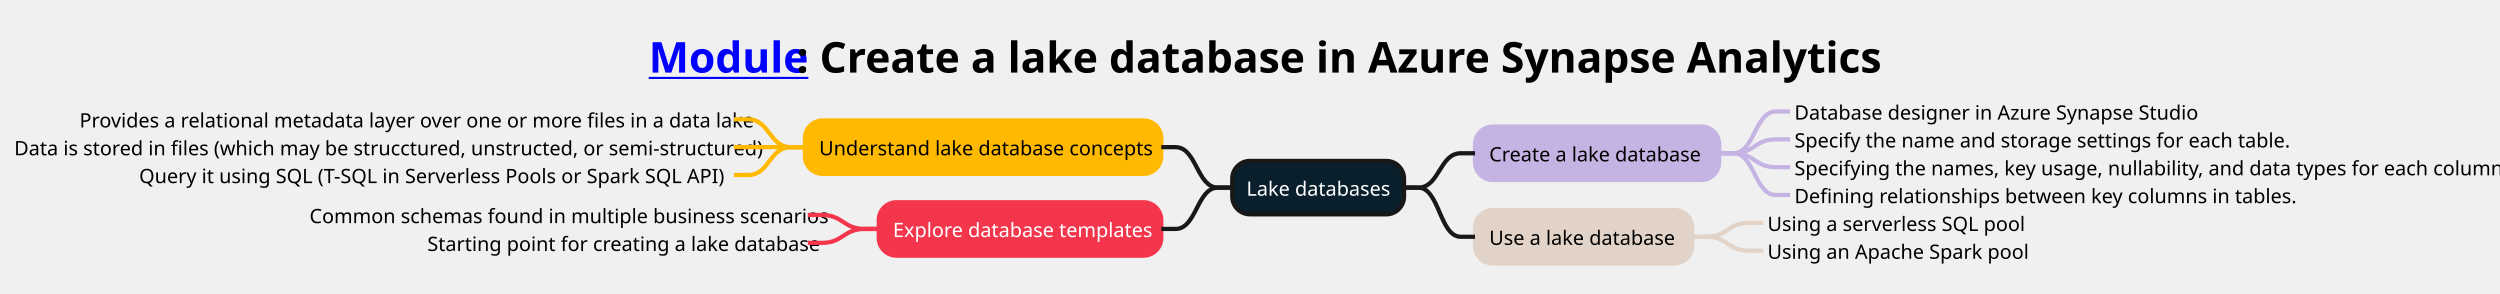
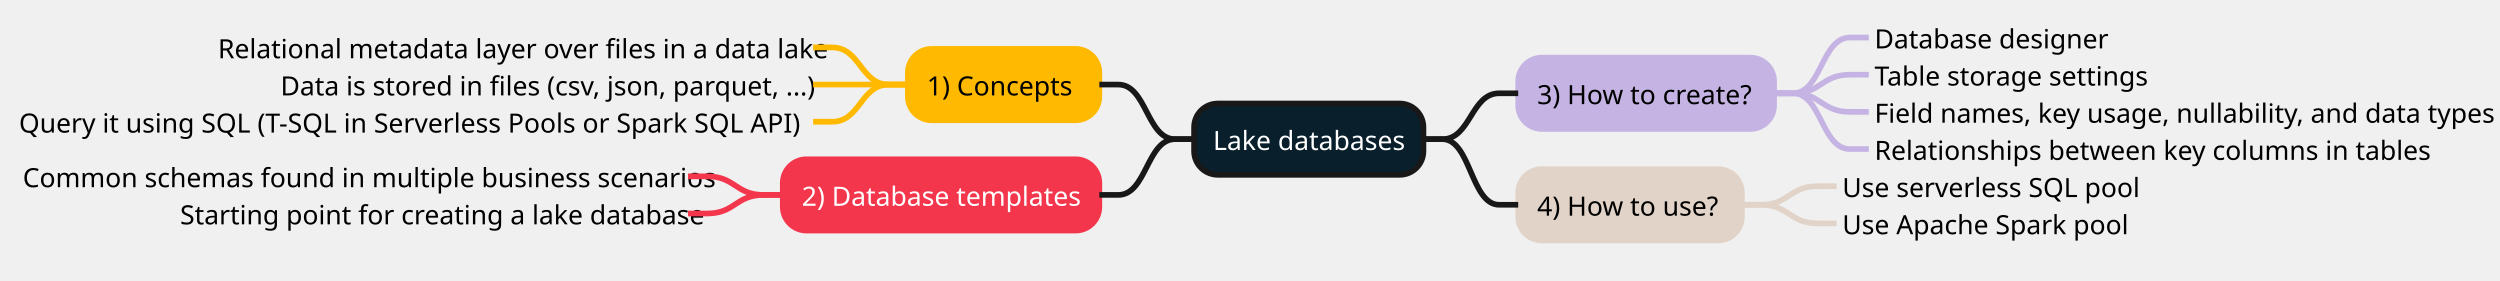
- <svg xmlns="http://www.w3.org/2000/svg" xmlns:xlink="http://www.w3.org/1999/xlink" contentStyleType="text/css" height="207px" preserveAspectRatio="none" style="width:1761px;height:207px;background:#FFFFFF;" version="1.1" viewBox="0 0 1761 207" width="1761px" zoomAndPan="magnify">
+ <svg xmlns="http://www.w3.org/2000/svg" contentStyleType="text/css" height="148px" preserveAspectRatio="none" style="width:1319px;height:148px;background:#FFFFFF;" version="1.1" viewBox="0 0 1319 148" width="1319px" zoomAndPan="magnify">
  <defs />
  <g>
-     <rect fill="none" height="47.734" id="_title" style="stroke:none;stroke-width:1.0;" width="854" x="452" y="15" />
-     <a href="https://learn.microsoft.com/training/modules/create-metadata-objects-azure-synapse-serverless-sql-pools/" target="_top" title="https://learn.microsoft.com/training/modules/create-metadata-objects-azure-synapse-serverless-sql-pools/" xlink:actuate="onRequest" xlink:href="https://learn.microsoft.com/training/modules/create-metadata-objects-azure-synapse-serverless-sql-pools/" xlink:show="new" xlink:title="https://learn.microsoft.com/training/modules/create-metadata-objects-azure-synapse-serverless-sql-pools/" xlink:type="simple">
-       <text fill="#0000FF" font-family="sans-serif" font-size="30" font-weight="bold" lengthAdjust="spacing" text-decoration="underline" textLength="104" x="457" y="51.143">Module</text>
-     </a>
-     <text fill="#000000" font-family="sans-serif" font-size="30" font-weight="bold" lengthAdjust="spacing" textLength="740" x="561" y="51.143">: Create a lake database in Azure Synapse Analytics</text>
-     <rect fill="#091F2C" height="37.609" rx="12.5" ry="12.5" style="stroke:#181818;stroke-width:3.0;" width="121" x="868" y="113.356" />
-     <text fill="#FFFFFF" font-family="sans-serif" font-size="14" lengthAdjust="spacing" textLength="101" x="878" y="137.889">Lake databases</text>
-     <rect fill="#C5B4E3" height="37.609" rx="12.5" ry="12.5" style="stroke:#C5B4E3;stroke-width:3.0;" width="172" x="1039" y="89.148" />
-     <text fill="#000000" font-family="sans-serif" font-size="14" lengthAdjust="spacing" textLength="148" x="1049" y="113.682">Create a lake database</text>
-     <text fill="#000000" font-family="sans-serif" font-size="14" lengthAdjust="spacing" textLength="278" x="1264" y="84.268">Database designer in Azure Synapse Studio</text>
-     <path d="M1211,107.953 L1221,107.953 C1236,107.953 1236,78.539 1251,78.539 L1261,78.539 " fill="none" style="stroke:#C5B4E3;stroke-width:3.0;" />
-     <text fill="#000000" font-family="sans-serif" font-size="14" lengthAdjust="spacing" textLength="337" x="1264" y="103.877">Specify the name and storage settings for each table.</text>
-     <path d="M1211,107.953 L1221,107.953 C1236,107.953 1236,98.148 1251,98.148 L1261,98.148 " fill="none" style="stroke:#C5B4E3;stroke-width:3.0;" />
-     <text fill="#000000" font-family="sans-serif" font-size="14" lengthAdjust="spacing" textLength="485" x="1264" y="123.486">Specifying the names, key usage, nullability, and data types for each column.</text>
-     <path d="M1211,107.953 L1221,107.953 C1236,107.953 1236,117.758 1251,117.758 L1261,117.758 " fill="none" style="stroke:#C5B4E3;stroke-width:3.0;" />
-     <text fill="#000000" font-family="sans-serif" font-size="14" lengthAdjust="spacing" textLength="336" x="1264" y="143.096">Defining relationships between key columns in tables.</text>
-     <path d="M1211,107.953 L1221,107.953 C1236,107.953 1236,137.367 1251,137.367 L1261,137.367 " fill="none" style="stroke:#C5B4E3;stroke-width:3.0;" />
-     <path d="M989,132.16 L999,132.16 C1014,132.16 1014,107.953 1029,107.953 L1039,107.953 " fill="none" style="stroke:#181818;stroke-width:3.0;" />
-     <rect fill="#E1D3C7" height="37.609" rx="12.5" ry="12.5" style="stroke:#E1D3C7;stroke-width:3.0;" width="153" x="1039" y="147.977" />
-     <text fill="#000000" font-family="sans-serif" font-size="14" lengthAdjust="spacing" textLength="129" x="1049" y="172.51">Use a lake database</text>
-     <text fill="#000000" font-family="sans-serif" font-size="14" lengthAdjust="spacing" textLength="179" x="1245" y="162.705">Using a serverless SQL pool</text>
-     <path d="M1192,166.781 L1202,166.781 C1217,166.781 1217,156.977 1232,156.977 L1242,156.977 " fill="none" style="stroke:#E1D3C7;stroke-width:3.0;" />
-     <text fill="#000000" font-family="sans-serif" font-size="14" lengthAdjust="spacing" textLength="179" x="1245" y="182.315">Using an Apache Spark pool</text>
-     <path d="M1192,166.781 L1202,166.781 C1217,166.781 1217,176.586 1232,176.586 L1242,176.586 " fill="none" style="stroke:#E1D3C7;stroke-width:3.0;" />
-     <path d="M989,132.16 L999,132.16 C1014,132.16 1014,166.781 1029,166.781 L1039,166.781 " fill="none" style="stroke:#181818;stroke-width:3.0;" />
-     <rect fill="#FFB900" height="37.609" rx="12.5" ry="12.5" style="stroke:#FFB900;stroke-width:3.0;" width="251" x="567" y="84.856" />
-     <text fill="#000000" font-family="sans-serif" font-size="14" lengthAdjust="spacing" textLength="227" x="577" y="109.389">Understand lake database concepts</text>
-     <text fill="#000000" font-family="sans-serif" font-size="14" lengthAdjust="spacing" textLength="458" x="56" y="89.779">Provides a relational metadata layer over one or more files in a data lake</text>
-     <path d="M567,103.66 L557,103.66 C542,103.66 542,84.051 527,84.051 L517,84.051 " fill="none" style="stroke:#FFB900;stroke-width:3.0;" />
-     <text fill="#000000" font-family="sans-serif" font-size="14" lengthAdjust="spacing" textLength="504" x="10" y="109.389">Data is stored in files (which may be strucctured, unstructed, or semi-structured)</text>
-     <path d="M567,103.66 L557,103.66 C542,103.66 542,103.66 527,103.66 L517,103.66 " fill="none" style="stroke:#FFB900;stroke-width:3.0;" />
-     <text fill="#000000" font-family="sans-serif" font-size="14" lengthAdjust="spacing" textLength="416" x="98" y="128.998">Query it using SQL (T-SQL in Serverless Pools or Spark SQL API)</text>
-     <path d="M567,103.66 L557,103.66 C542,103.66 542,123.269 527,123.269 L517,123.269 " fill="none" style="stroke:#FFB900;stroke-width:3.0;" />
-     <path d="M868,132.16 L858,132.16 C843,132.16 843,103.66 828,103.66 L818,103.66 " fill="none" style="stroke:#181818;stroke-width:3.0;" />
-     <rect fill="#F4364C" height="37.609" rx="12.5" ry="12.5" style="stroke:#F4364C;stroke-width:3.0;" width="199" x="619" y="142.465" />
-     <text fill="#FFFFFF" font-family="sans-serif" font-size="14" lengthAdjust="spacing" textLength="175" x="629" y="166.998">Explore database templates</text>
-     <text fill="#000000" font-family="sans-serif" font-size="14" lengthAdjust="spacing" textLength="348" x="218" y="157.193">Common schemas found in multiple business scenarios</text>
-     <path d="M619,161.269 L609,161.269 C594,161.269 594,151.465 579,151.465 L569,151.465 " fill="none" style="stroke:#F4364C;stroke-width:3.0;" />
-     <text fill="#000000" font-family="sans-serif" font-size="14" lengthAdjust="spacing" textLength="265" x="301" y="176.803">Starting point for creating a lake database</text>
-     <path d="M619,161.269 L609,161.269 C594,161.269 594,171.074 579,171.074 L569,171.074 " fill="none" style="stroke:#F4364C;stroke-width:3.0;" />
-     <path d="M868,132.16 L858,132.16 C843,132.16 843,161.269 828,161.269 L818,161.269 " fill="none" style="stroke:#181818;stroke-width:3.0;" />
+     <rect fill="#091F2C" height="37.609" rx="12.5" ry="12.5" style="stroke:#181818;stroke-width:3.0;" width="121" x="630" y="54.621" />
+     <text fill="#FFFFFF" font-family="sans-serif" font-size="14" lengthAdjust="spacing" textLength="101" x="640" y="79.154">Lake databases</text>
+     <rect fill="#C5B4E3" height="37.609" rx="12.5" ry="12.5" style="stroke:#C5B4E3;stroke-width:3.0;" width="135" x="801" y="30.414" />
+     <text fill="#000000" font-family="sans-serif" font-size="14" lengthAdjust="spacing" textLength="111" x="811" y="54.947">3) How to create?</text>
+     <text fill="#000000" font-family="sans-serif" font-size="14" lengthAdjust="spacing" textLength="120" x="989" y="25.533">Database designer</text>
+     <path d="M936,49.219 L946,49.219 C961,49.219 961,19.805 976,19.805 L986,19.805 " fill="none" style="stroke:#C5B4E3;stroke-width:3.0;" />
+     <text fill="#000000" font-family="sans-serif" font-size="14" lengthAdjust="spacing" textLength="141" x="989" y="45.143">Table storage settings</text>
+     <path d="M936,49.219 L946,49.219 C961,49.219 961,39.414 976,39.414 L986,39.414 " fill="none" style="stroke:#C5B4E3;stroke-width:3.0;" />
+     <text fill="#000000" font-family="sans-serif" font-size="14" lengthAdjust="spacing" textLength="318" x="989" y="64.752">Field names, key usage, nullability, and data types</text>
+     <path d="M936,49.219 L946,49.219 C961,49.219 961,59.023 976,59.023 L986,59.023 " fill="none" style="stroke:#C5B4E3;stroke-width:3.0;" />
+     <text fill="#000000" font-family="sans-serif" font-size="14" lengthAdjust="spacing" textLength="281" x="989" y="84.361">Relationships between key columns in tables</text>
+     <path d="M936,49.219 L946,49.219 C961,49.219 961,78.633 976,78.633 L986,78.633 " fill="none" style="stroke:#C5B4E3;stroke-width:3.0;" />
+     <path d="M751,73.426 L761,73.426 C776,73.426 776,49.219 791,49.219 L801,49.219 " fill="none" style="stroke:#181818;stroke-width:3.0;" />
+     <rect fill="#E1D3C7" height="37.609" rx="12.5" ry="12.5" style="stroke:#E1D3C7;stroke-width:3.0;" width="118" x="801" y="89.242" />
+     <text fill="#000000" font-family="sans-serif" font-size="14" lengthAdjust="spacing" textLength="94" x="811" y="113.775">4) How to use?</text>
+     <text fill="#000000" font-family="sans-serif" font-size="14" lengthAdjust="spacing" textLength="156" x="972" y="103.971">Use serverless SQL pool</text>
+     <path d="M919,108.047 L929,108.047 C944,108.047 944,98.242 959,98.242 L969,98.242 " fill="none" style="stroke:#E1D3C7;stroke-width:3.0;" />
+     <text fill="#000000" font-family="sans-serif" font-size="14" lengthAdjust="spacing" textLength="148" x="972" y="123.58">Use Apache Spark pool</text>
+     <path d="M919,108.047 L929,108.047 C944,108.047 944,117.852 959,117.852 L969,117.852 " fill="none" style="stroke:#E1D3C7;stroke-width:3.0;" />
+     <path d="M751,73.426 L761,73.426 C776,73.426 776,108.047 791,108.047 L801,108.047 " fill="none" style="stroke:#181818;stroke-width:3.0;" />
+     <rect fill="#FFB900" height="37.609" rx="12.5" ry="12.5" style="stroke:#FFB900;stroke-width:3.0;" width="101" x="479" y="25.816" />
+     <text fill="#000000" font-family="sans-serif" font-size="14" lengthAdjust="spacing" textLength="77" x="489" y="50.35">1) Concepts</text>
+     <text fill="#000000" font-family="sans-serif" font-size="14" lengthAdjust="spacing" textLength="311" x="115" y="30.74">Relational metadata layer over files in a data lake</text>
+     <path d="M479,44.621 L469,44.621 C454,44.621 454,25.012 439,25.012 L429,25.012 " fill="none" style="stroke:#FFB900;stroke-width:3.0;" />
+     <text fill="#000000" font-family="sans-serif" font-size="14" lengthAdjust="spacing" textLength="278" x="148" y="50.35">Data is stored in files (csv, json, parquet, ...)</text>
+     <path d="M479,44.621 L469,44.621 C454,44.621 454,44.621 439,44.621 L429,44.621 " fill="none" style="stroke:#FFB900;stroke-width:3.0;" />
+     <text fill="#000000" font-family="sans-serif" font-size="14" lengthAdjust="spacing" textLength="416" x="10" y="69.959">Query it using SQL (T-SQL in Serverless Pools or Spark SQL API)</text>
+     <path d="M479,44.621 L469,44.621 C454,44.621 454,64.231 439,64.231 L429,64.231 " fill="none" style="stroke:#FFB900;stroke-width:3.0;" />
+     <path d="M630,73.426 L620,73.426 C605,73.426 605,44.621 590,44.621 L580,44.621 " fill="none" style="stroke:#181818;stroke-width:3.0;" />
+     <rect fill="#F4364C" height="37.609" rx="12.5" ry="12.5" style="stroke:#F4364C;stroke-width:3.0;" width="167" x="413" y="84.035" />
+     <text fill="#FFFFFF" font-family="sans-serif" font-size="14" lengthAdjust="spacing" textLength="143" x="423" y="108.568">2) Database templates</text>
+     <text fill="#000000" font-family="sans-serif" font-size="14" lengthAdjust="spacing" textLength="348" x="12" y="98.764">Common schemas found in multiple business scenarios</text>
+     <path d="M413,102.84 L403,102.84 C388,102.84 388,93.035 373,93.035 L363,93.035 " fill="none" style="stroke:#F4364C;stroke-width:3.0;" />
+     <text fill="#000000" font-family="sans-serif" font-size="14" lengthAdjust="spacing" textLength="265" x="95" y="118.373">Starting point for creating a lake database</text>
+     <path d="M413,102.84 L403,102.84 C388,102.84 388,112.644 373,112.644 L363,112.644 " fill="none" style="stroke:#F4364C;stroke-width:3.0;" />
+     <path d="M630,73.426 L620,73.426 C605,73.426 605,102.84 590,102.84 L580,102.84 " fill="none" style="stroke:#181818;stroke-width:3.0;" />
  </g>
</svg>
